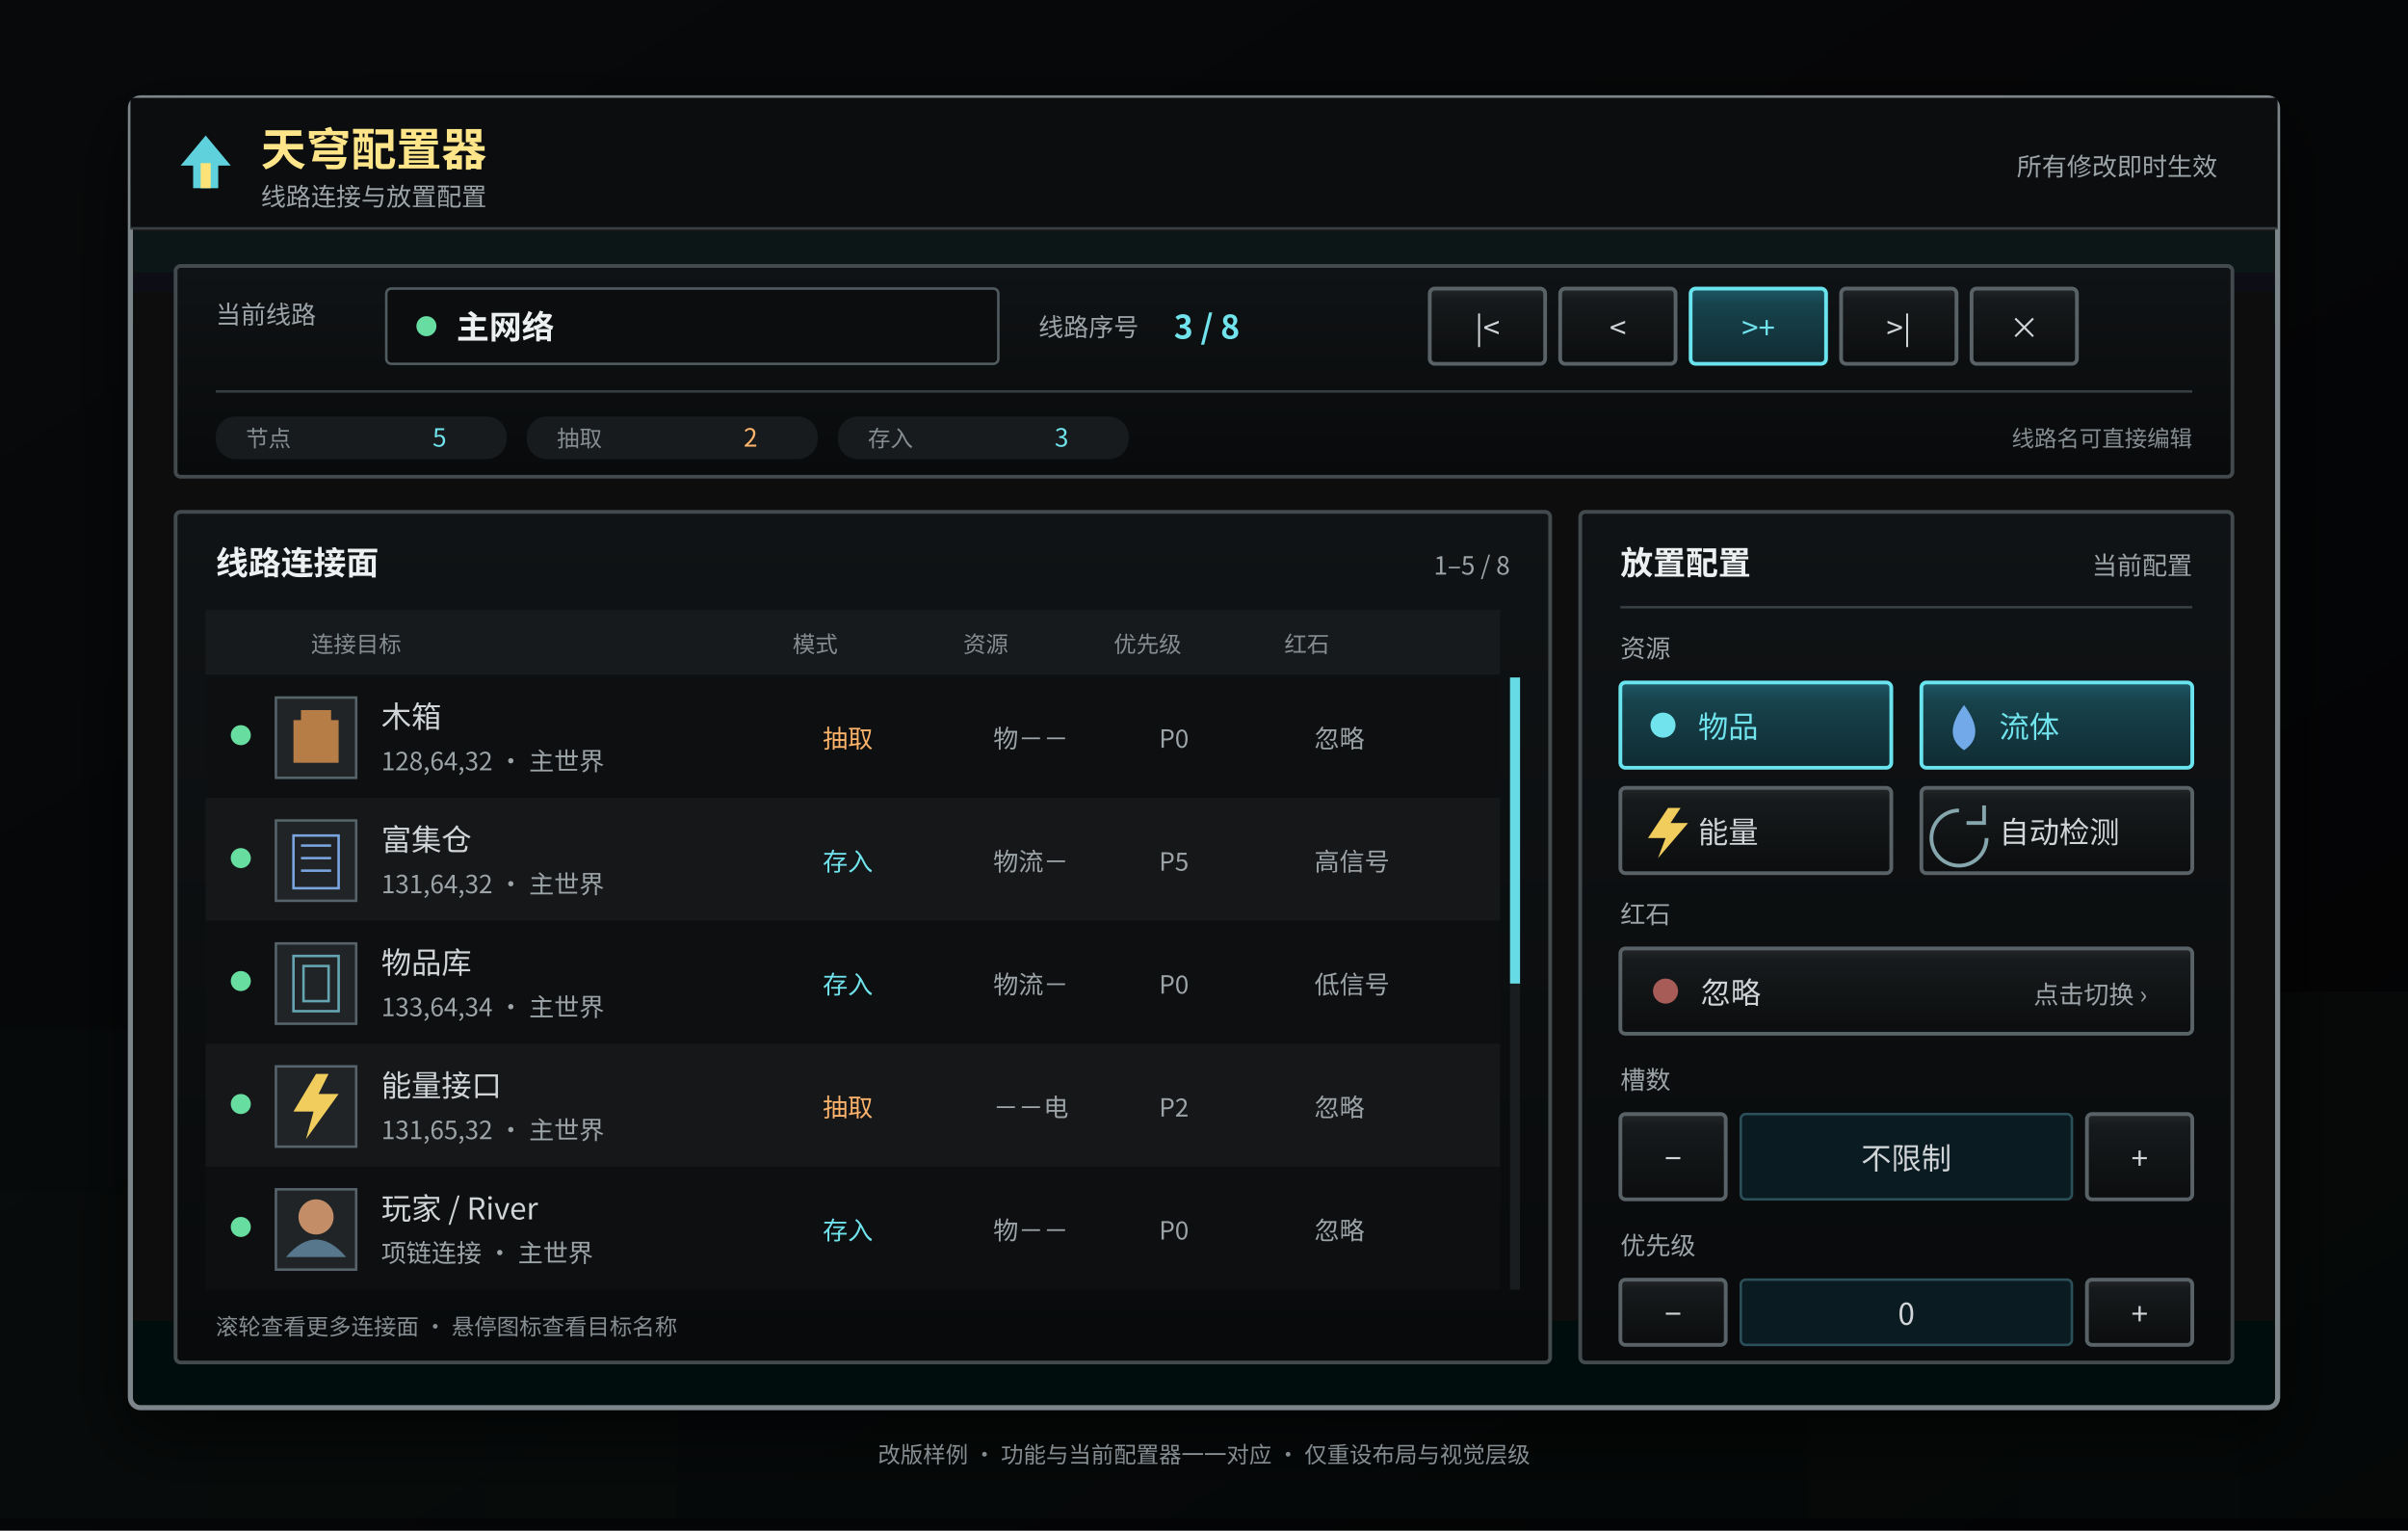
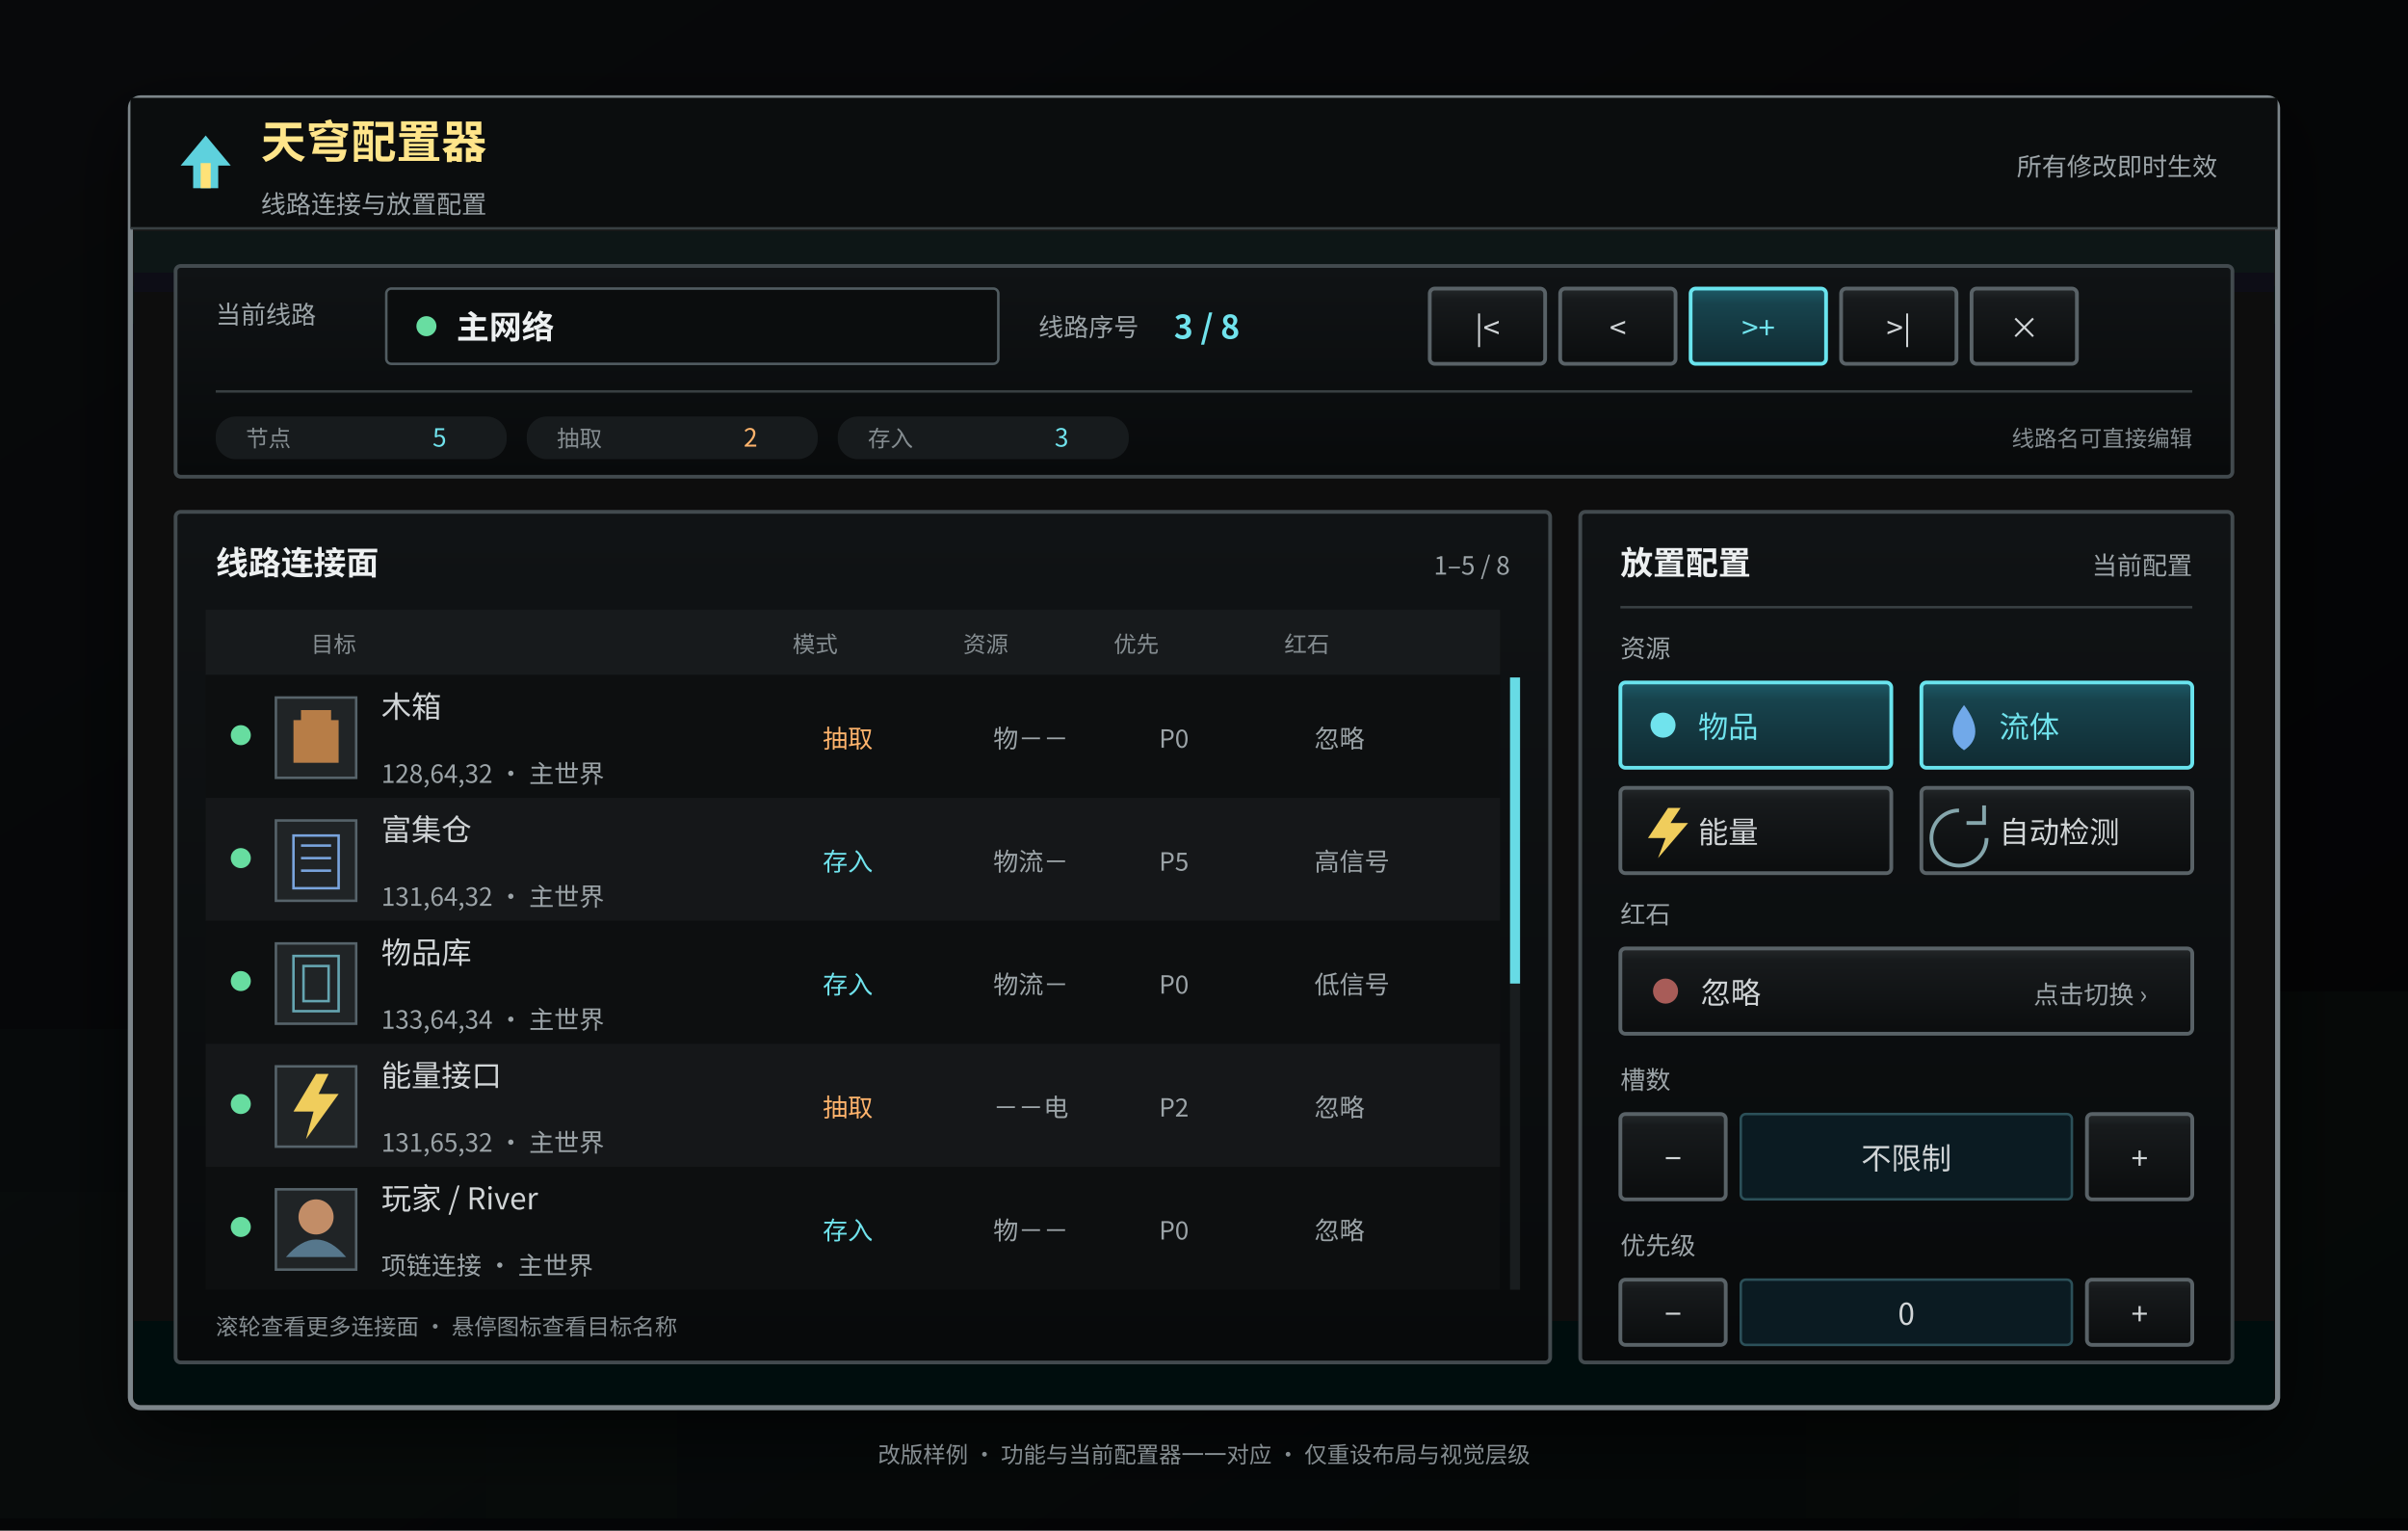
<svg xmlns="http://www.w3.org/2000/svg" width="384" height="244" viewBox="0 -5 960 610">
  <defs>
    <linearGradient id="world" x1="0" y1="0" x2="1" y2="1">
      <stop offset="0" stop-color="#111416" />
      <stop offset=".55" stop-color="#090b0c" />
      <stop offset="1" stop-color="#030405" />
    </linearGradient>
    <linearGradient id="panel" x1="0" y1="0" x2="0" y2="1">
      <stop offset="0" stop-color="#191c1e" />
      <stop offset=".18" stop-color="#0c0e0f" />
      <stop offset="1" stop-color="#060708" />
    </linearGradient>
    <linearGradient id="active" x1="0" y1="0" x2="1" y2="0">
      <stop offset="0" stop-color="#174651" />
      <stop offset="1" stop-color="#0e2930" />
    </linearGradient>
    <linearGradient id="buttonBg" x1="0" y1="0" x2="0" y2="1">
      <stop offset="0" stop-color="#24282a" />
      <stop offset=".14" stop-color="#171a1c" />
      <stop offset="1" stop-color="#0b0d0e" />
    </linearGradient>
    <linearGradient id="buttonActive" x1="0" y1="0" x2="0" y2="1">
      <stop offset="0" stop-color="#1d5a67" />
      <stop offset=".2" stop-color="#17434d" />
      <stop offset="1" stop-color="#102b32" />
    </linearGradient>
    <linearGradient id="contentBg" x1="0" y1="0" x2="0" y2="1">
      <stop offset="0" stop-color="#101315" />
      <stop offset="1" stop-color="#080a0b" />
    </linearGradient>
    <filter id="shadow" x="-20%" y="-20%" width="140%" height="140%">
      <feDropShadow dx="0" dy="10" stdDeviation="14" flood-color="#000" flood-opacity=".62" />
    </filter>
    <style>
      text { font-family: "Noto Sans CJK SC", "PingFang SC", "Microsoft YaHei", sans-serif; fill: #d8dcde; }
      .title { font-size: 18px; font-weight: 600; fill: #ffe58a; }
      .heading { font-size: 13px; font-weight: 600; fill: #edf0f1; }
      .body { font-size: 12px; fill: #d1d5d7; }
      .small { font-size: 10px; fill: #9ca4a8; }
      .tiny { font-size: 9px; fill: #858d91; }
      .cyan { fill: #70e3ed; }
      .gold { fill: #ffd46e; }
      .orange { fill: #ffb46c; }
      .muted { fill: #747d81; }
      .button { fill: url(#buttonBg); stroke: #596267; stroke-width: 1.5; }
      .button-active { fill: url(#buttonActive); stroke: #69e4ee; stroke-width: 1.5; }
      .content { fill: url(#contentBg); stroke: #424a4e; stroke-width: 1.5; }
      .rule { stroke: #383f42; stroke-width: 1; }
    </style>
  </defs>
  <rect x="0" y="-5" width="960" height="610" fill="url(#world)" />
  <g opacity=".2" shape-rendering="crispEdges">
    <rect x="0" y="405" width="960" height="195" fill="#1b382c" />
    <rect x="0" y="470" width="270" height="130" fill="#294b38" />
    <rect x="84" y="360" width="110" height="240" fill="#254433" />
    <rect x="720" y="390" width="240" height="210" fill="#21402f" />
    <rect x="805" y="318" width="88" height="282" fill="#2a4a38" />
    <rect x="455" y="90" width="7" height="370" fill="#6ce0eb" />
    <rect x="462" y="90" width="3" height="370" fill="#d8ffff" />
  </g>
  <rect x="0" y="-5" width="960" height="610" fill="#010203" opacity=".58" />
  <g filter="url(#shadow)">
    <rect x="52" y="34" width="856" height="522" rx="4" fill="url(#panel)" stroke="#7b858a" stroke-width="2" />
    <rect x="53" y="35" width="854" height="3" fill="#bac0c2" />
  </g>
  <rect x="52" y="34" width="856" height="52" fill="#0b0d0e" />
  <line x1="52" y1="86" x2="908" y2="86" class="rule" />
  <g transform="translate(72 49)">
    <path d="M0 12 L10 0 L20 12 L15 12 L15 21 L5 21 L5 12 Z" fill="#5ed1dd" />
    <rect x="8" y="11" width="4" height="10" fill="#ffe278" />
  </g>
-   <text x="104" y="61" class="title">天穹配置器</text>
-   <text x="104" y="77" class="small">线路连接与放置配置</text>
+   <text x="104" y="58" class="title">天穹配置器</text>
+   <text x="104" y="80" class="small">线路连接与放置配置</text>
  <text x="884" y="65" text-anchor="end" class="small">所有修改即时生效</text>
  <g transform="translate(70 101)">
    <rect width="820" height="84" rx="2" class="content" />
    <text x="16" y="23" class="small">当前线路</text>
    <rect x="84" y="9" width="244" height="30" rx="2" fill="#0b0d0e" stroke="#515c61" />
    <circle cx="100" cy="24" r="4" fill="#68dda1" />
    <text x="112" y="29" class="heading">主网络</text>
    <text x="344" y="28" class="small">线路序号</text>
    <text x="398" y="29" class="heading cyan">3 / 8</text>
    <g transform="translate(500 9)">
      <rect width="46" height="30" rx="2" class="button" />
      <text x="23" y="20" text-anchor="middle" class="body">|&lt;</text>
      <rect x="52" width="46" height="30" rx="2" class="button" />
      <text x="75" y="20" text-anchor="middle" class="body">&lt;</text>
      <rect x="104" width="54" height="30" rx="2" class="button-active" />
      <text x="131" y="20" text-anchor="middle" class="body cyan">&gt;+</text>
      <rect x="164" width="46" height="30" rx="2" class="button" />
      <text x="187" y="20" text-anchor="middle" class="body">&gt;|</text>
      <rect x="216" width="42" height="30" rx="2" class="button" />
      <text x="237" y="20" text-anchor="middle" class="body">×</text>
    </g>
    <line x1="16" y1="50" x2="804" y2="50" class="rule" />
    <g transform="translate(16 60)">
      <rect width="116" height="17" rx="8" fill="#171b1d" />
      <text x="12" y="12" class="tiny">节点</text>
      <text x="92" y="12" text-anchor="end" class="small cyan">5</text>
      <rect x="124" width="116" height="17" rx="8" fill="#171b1d" />
      <text x="136" y="12" class="tiny">抽取</text>
      <text x="216" y="12" text-anchor="end" class="small orange">2</text>
      <rect x="248" width="116" height="17" rx="8" fill="#171b1d" />
      <text x="260" y="12" class="tiny">存入</text>
      <text x="340" y="12" text-anchor="end" class="small cyan">3</text>
      <text x="788" y="12" text-anchor="end" class="tiny">线路名可直接编辑</text>
    </g>
  </g>
  <g transform="translate(70 199)">
    <rect width="548" height="339" rx="2" class="content" />
    <text x="16" y="25" class="heading">线路连接面</text>
    <text x="532" y="25" text-anchor="end" class="small">1–5 / 8</text>
    <rect x="12" y="39" width="516" height="26" fill="#171a1c" />
-     <text x="54" y="56" class="tiny">连接目标</text>
+     <text x="54" y="56" class="tiny">目标</text>
    <text x="246" y="56" class="tiny">模式</text>
    <text x="314" y="56" class="tiny">资源</text>
-     <text x="374" y="56" class="tiny">优先级</text>
+     <text x="374" y="56" class="tiny">优先</text>
    <text x="442" y="56" class="tiny">红石</text>
    <g transform="translate(12 65)">
      <rect width="516" height="49" fill="#0d0f10" />
      <circle cx="14" cy="24" r="4" fill="#67dda0" />
      <rect x="28" y="9" width="32" height="32" fill="#202426" stroke="#56636a" />
      <path d="M35 18 h18 v17 h-18z M38 14 h12 v6 h-12z" fill="#b77d47" />
-       <text x="70" y="21" class="body">木箱</text>
-       <text x="70" y="38" class="small">128,64,32 · 主世界</text>
+       <text x="70" y="17" class="body">木箱</text>
+       <text x="70" y="43" class="small">128,64,32 · 主世界</text>
      <text x="246" y="29" class="small orange">抽取</text>
      <text x="314" y="29" class="small">物－－</text>
      <text x="386" y="29" text-anchor="middle" class="small">P0</text>
      <text x="442" y="29" class="small">忽略</text>
    </g>
    <g transform="translate(12 114)">
      <rect width="516" height="49" fill="#151719" />
      <circle cx="14" cy="24" r="4" fill="#67dda0" />
      <rect x="28" y="9" width="32" height="32" fill="#202426" stroke="#56636a" />
      <path d="M35 15 h18 v21 h-18z M38 19 h12 M38 24 h12 M38 29 h12" stroke="#79a4dd" fill="none" />
-       <text x="70" y="21" class="body">富集仓</text>
-       <text x="70" y="38" class="small">131,64,32 · 主世界</text>
+       <text x="70" y="17" class="body">富集仓</text>
+       <text x="70" y="43" class="small">131,64,32 · 主世界</text>
      <text x="246" y="29" class="small cyan">存入</text>
      <text x="314" y="29" class="small">物流－</text>
      <text x="386" y="29" text-anchor="middle" class="small">P5</text>
      <text x="442" y="29" class="small">高信号</text>
    </g>
    <g transform="translate(12 163)">
      <rect width="516" height="49" fill="#0d0f10" />
      <circle cx="14" cy="24" r="4" fill="#67dda0" />
      <rect x="28" y="9" width="32" height="32" fill="#202426" stroke="#56636a" />
      <path d="M35 14 h18 v22 h-18z M39 18 h10 v14 h-10z" stroke="#65a5b1" fill="none" />
-       <text x="70" y="21" class="body">物品库</text>
-       <text x="70" y="38" class="small">133,64,34 · 主世界</text>
+       <text x="70" y="17" class="body">物品库</text>
+       <text x="70" y="43" class="small">133,64,34 · 主世界</text>
      <text x="246" y="29" class="small cyan">存入</text>
      <text x="314" y="29" class="small">物流－</text>
      <text x="386" y="29" text-anchor="middle" class="small">P0</text>
      <text x="442" y="29" class="small">低信号</text>
    </g>
    <g transform="translate(12 212)">
      <rect width="516" height="49" fill="#151719" />
      <circle cx="14" cy="24" r="4" fill="#67dda0" />
      <rect x="28" y="9" width="32" height="32" fill="#202426" stroke="#56636a" />
      <path d="M44 12 l-9 15 h8 l-3 11 l13-18 h-8 l4-8z" fill="#f0cd5c" />
-       <text x="70" y="21" class="body">能量接口</text>
-       <text x="70" y="38" class="small">131,65,32 · 主世界</text>
+       <text x="70" y="17" class="body">能量接口</text>
+       <text x="70" y="43" class="small">131,65,32 · 主世界</text>
      <text x="246" y="29" class="small orange">抽取</text>
      <text x="314" y="29" class="small">－－电</text>
      <text x="386" y="29" text-anchor="middle" class="small">P2</text>
      <text x="442" y="29" class="small">忽略</text>
    </g>
    <g transform="translate(12 261)">
      <rect width="516" height="49" fill="#0d0f10" />
      <circle cx="14" cy="24" r="4" fill="#67dda0" />
      <rect x="28" y="9" width="32" height="32" fill="#202426" stroke="#56636a" />
      <circle cx="44" cy="20" r="7" fill="#c28d67" />
      <path d="M32 36 q12-14 24 0" fill="#56778c" />
-       <text x="70" y="21" class="body">玩家 / River</text>
-       <text x="70" y="38" class="small">项链连接 · 主世界</text>
+       <text x="70" y="17" class="body">玩家 / River</text>
+       <text x="70" y="43" class="small">项链连接 · 主世界</text>
      <text x="246" y="29" class="small cyan">存入</text>
      <text x="314" y="29" class="small">物－－</text>
      <text x="386" y="29" text-anchor="middle" class="small">P0</text>
      <text x="442" y="29" class="small">忽略</text>
    </g>
    <rect x="532" y="66" width="4" height="244" fill="#191d1f" />
    <rect x="532" y="66" width="4" height="122" fill="#67dbe5" />
    <text x="16" y="328" class="tiny">滚轮查看更多连接面 · 悬停图标查看目标名称</text>
  </g>
  <g transform="translate(630 199)">
    <rect width="260" height="339" rx="2" class="content" />
    <text x="16" y="25" class="heading">放置配置</text>
    <text x="244" y="25" text-anchor="end" class="small">当前配置</text>
    <line x1="16" y1="38" x2="244" y2="38" class="rule" />
    <text x="16" y="58" class="small">资源</text>
    <g transform="translate(16 68)">
      <rect width="108" height="34" rx="2" class="button-active" />
      <circle cx="17" cy="17" r="5" fill="#70e3ed" />
      <text x="31" y="22" class="body cyan">物品</text>
      <rect x="120" width="108" height="34" rx="2" class="button-active" />
      <path d="M137 9 q-9 12 0 18 q9-6 0-18z" fill="#71a9e9" />
      <text x="151" y="22" class="body cyan">流体</text>
      <rect y="42" width="108" height="34" rx="2" class="button" />
      <path d="M19 50 l-8 12 h7 l-3 8 l12-14 h-7 l4-6z" fill="#f0cd5c" />
      <text x="31" y="64" class="body">能量</text>
      <rect x="120" y="42" width="108" height="34" rx="2" class="button" />
      <path d="M135 51 a11 11 0 1 0 11 11" fill="none" stroke="#85a6ac" stroke-width="1.5" />
      <path d="M145 49 v7 h-7" fill="none" stroke="#85a6ac" stroke-width="1.5" />
      <text x="151" y="64" class="body">自动检测</text>
    </g>
    <text x="16" y="164" class="small">红石</text>
    <rect x="16" y="174" width="228" height="34" rx="2" class="button" />
    <circle cx="34" cy="191" r="5" fill="#a85c58" />
    <text x="48" y="196" class="body">忽略</text>
    <text x="226" y="196" text-anchor="end" class="small">点击切换 ›</text>
    <text x="16" y="230" class="small">槽数</text>
    <g transform="translate(16 240)">
      <rect width="42" height="34" rx="2" class="button" />
      <text x="21" y="22" text-anchor="middle" class="body">−</text>
      <rect x="48" width="132" height="34" rx="2" fill="#0b1b22" stroke="#2c5059" />
      <text x="114" y="22" text-anchor="middle" class="body">不限制</text>
      <rect x="186" width="42" height="34" rx="2" class="button" />
      <text x="207" y="22" text-anchor="middle" class="body">+</text>
    </g>
    <text x="16" y="296" class="small">优先级</text>
    <g transform="translate(16 306)">
      <rect width="42" height="26" rx="2" class="button" />
      <text x="21" y="18" text-anchor="middle" class="body">−</text>
      <rect x="48" width="132" height="26" rx="2" fill="#0b1b22" stroke="#2c5059" />
      <text x="114" y="18" text-anchor="middle" class="body">0</text>
      <rect x="186" width="42" height="26" rx="2" class="button" />
      <text x="207" y="18" text-anchor="middle" class="body">+</text>
    </g>
  </g>
  <text x="480" y="578" text-anchor="middle" class="tiny">改版样例 · 功能与当前配置器一一对应 · 仅重设布局与视觉层级</text>
</svg>
